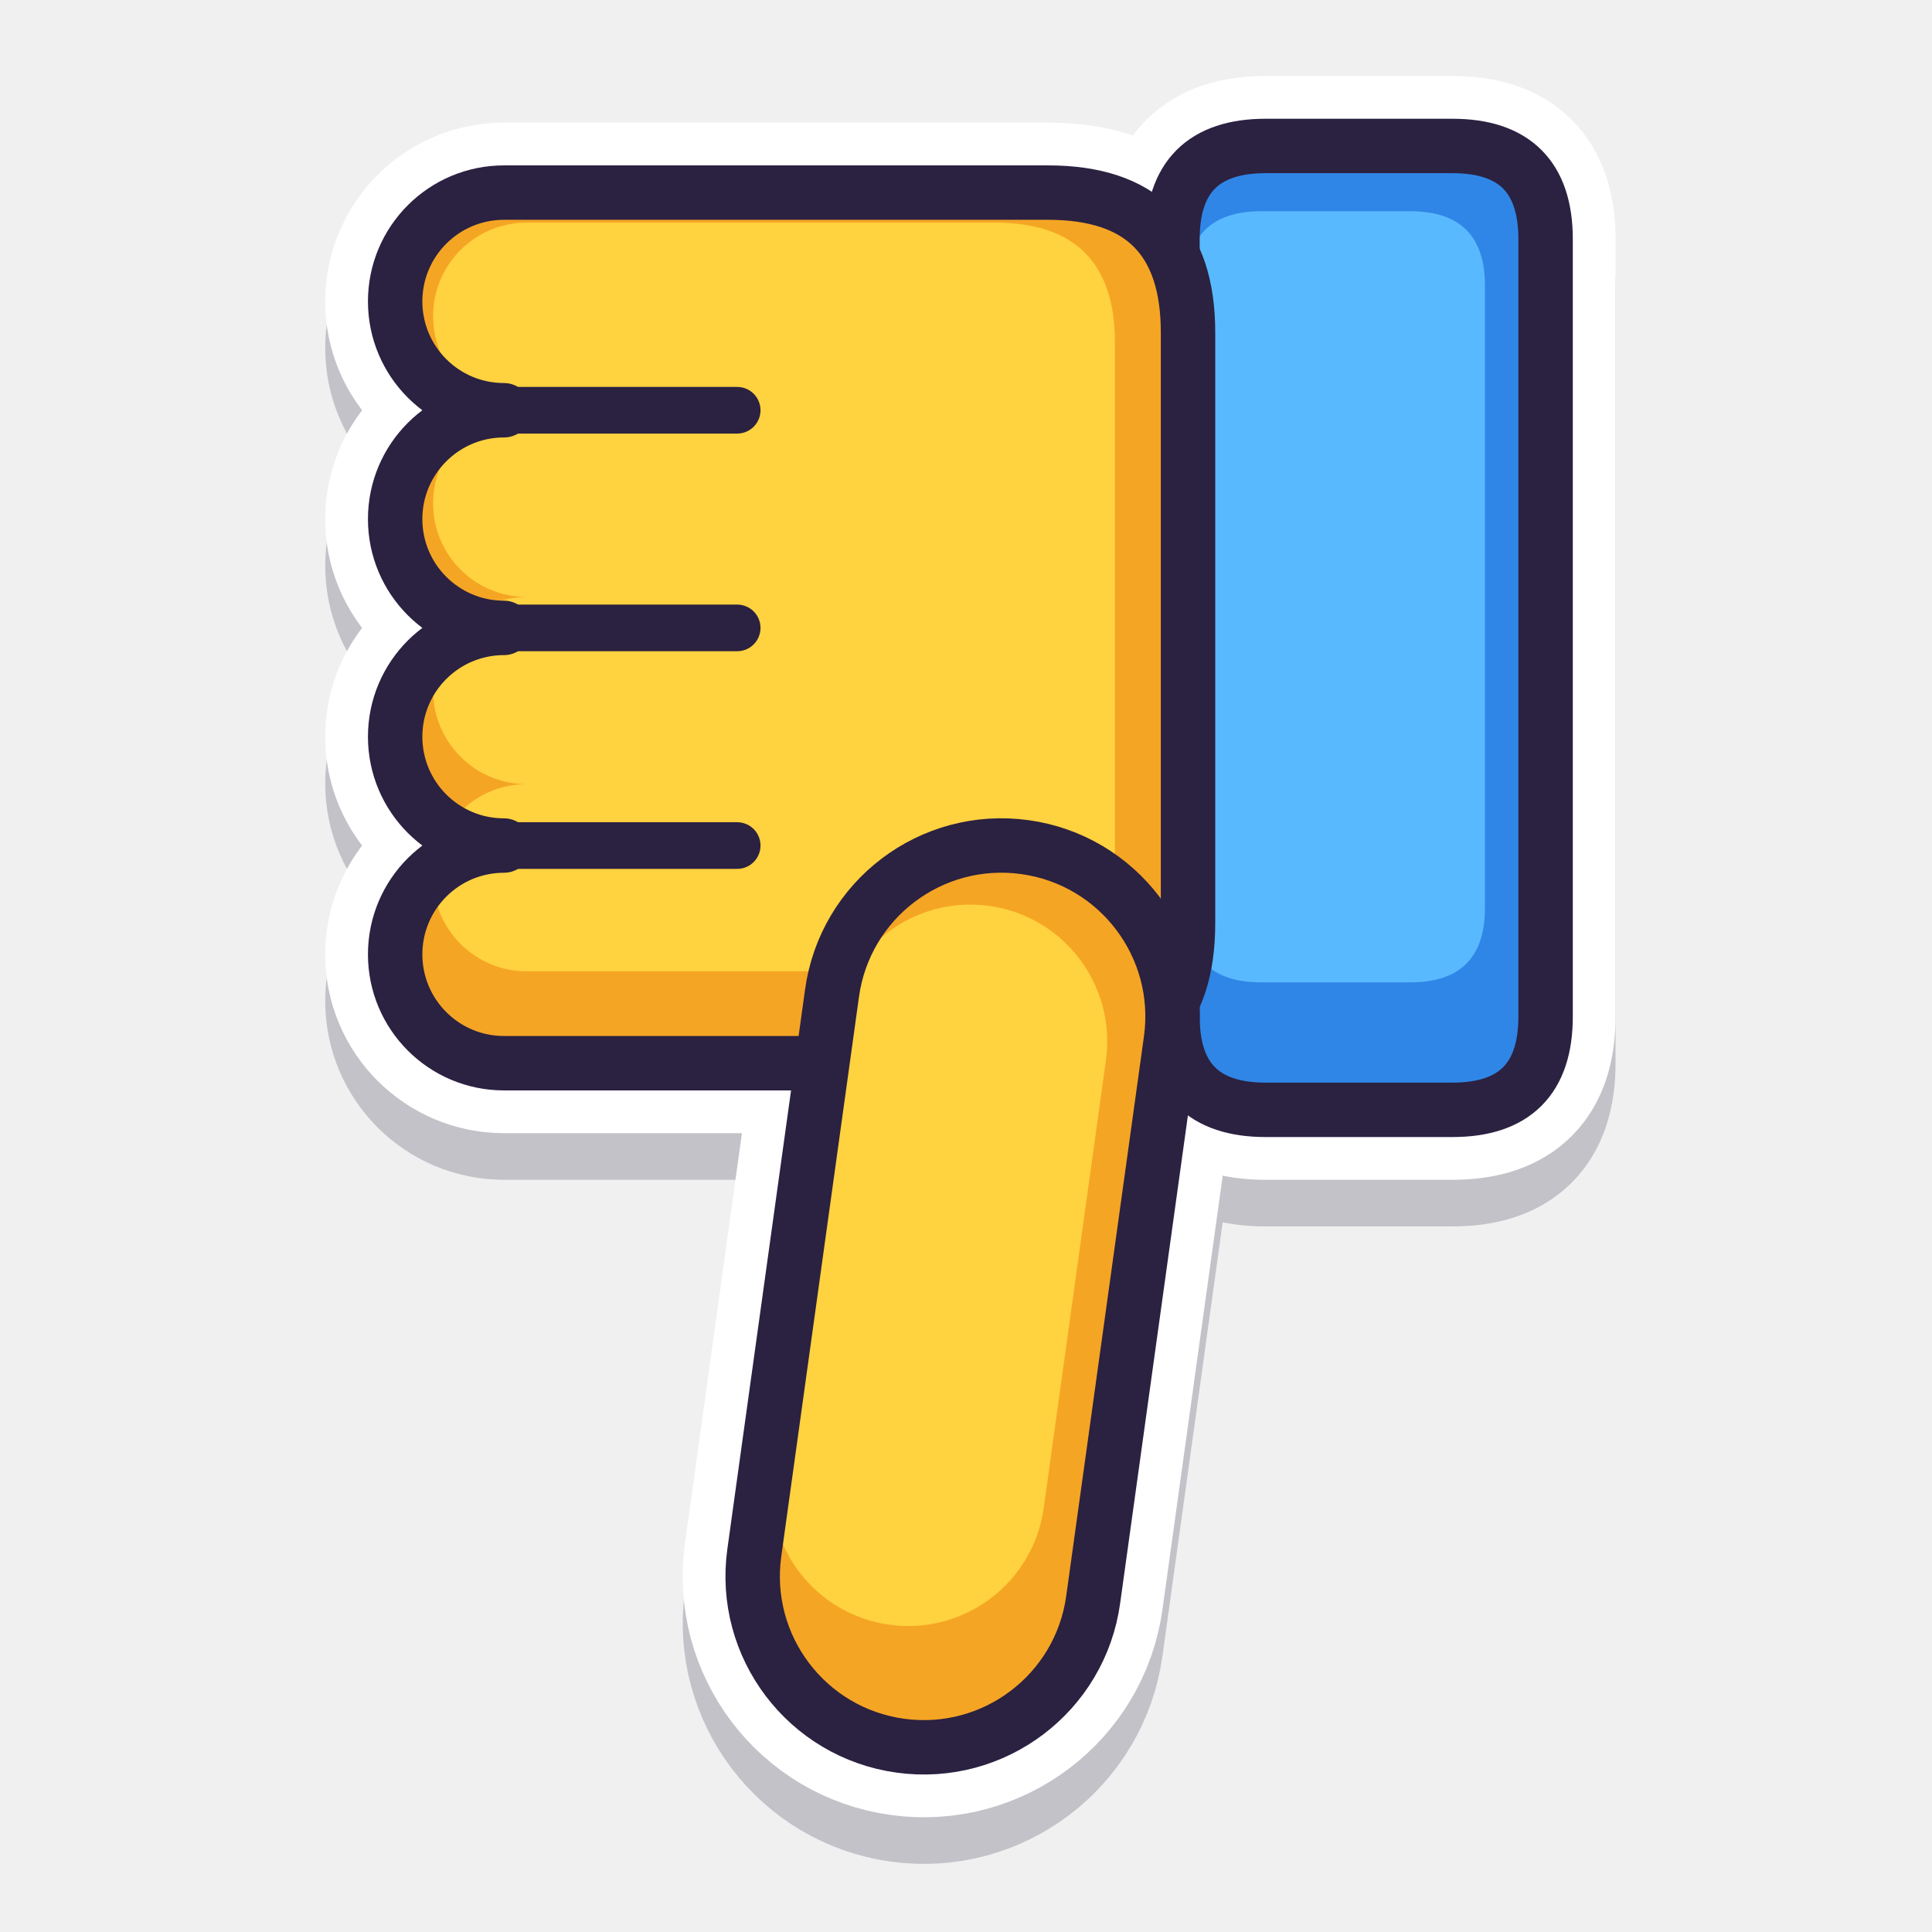
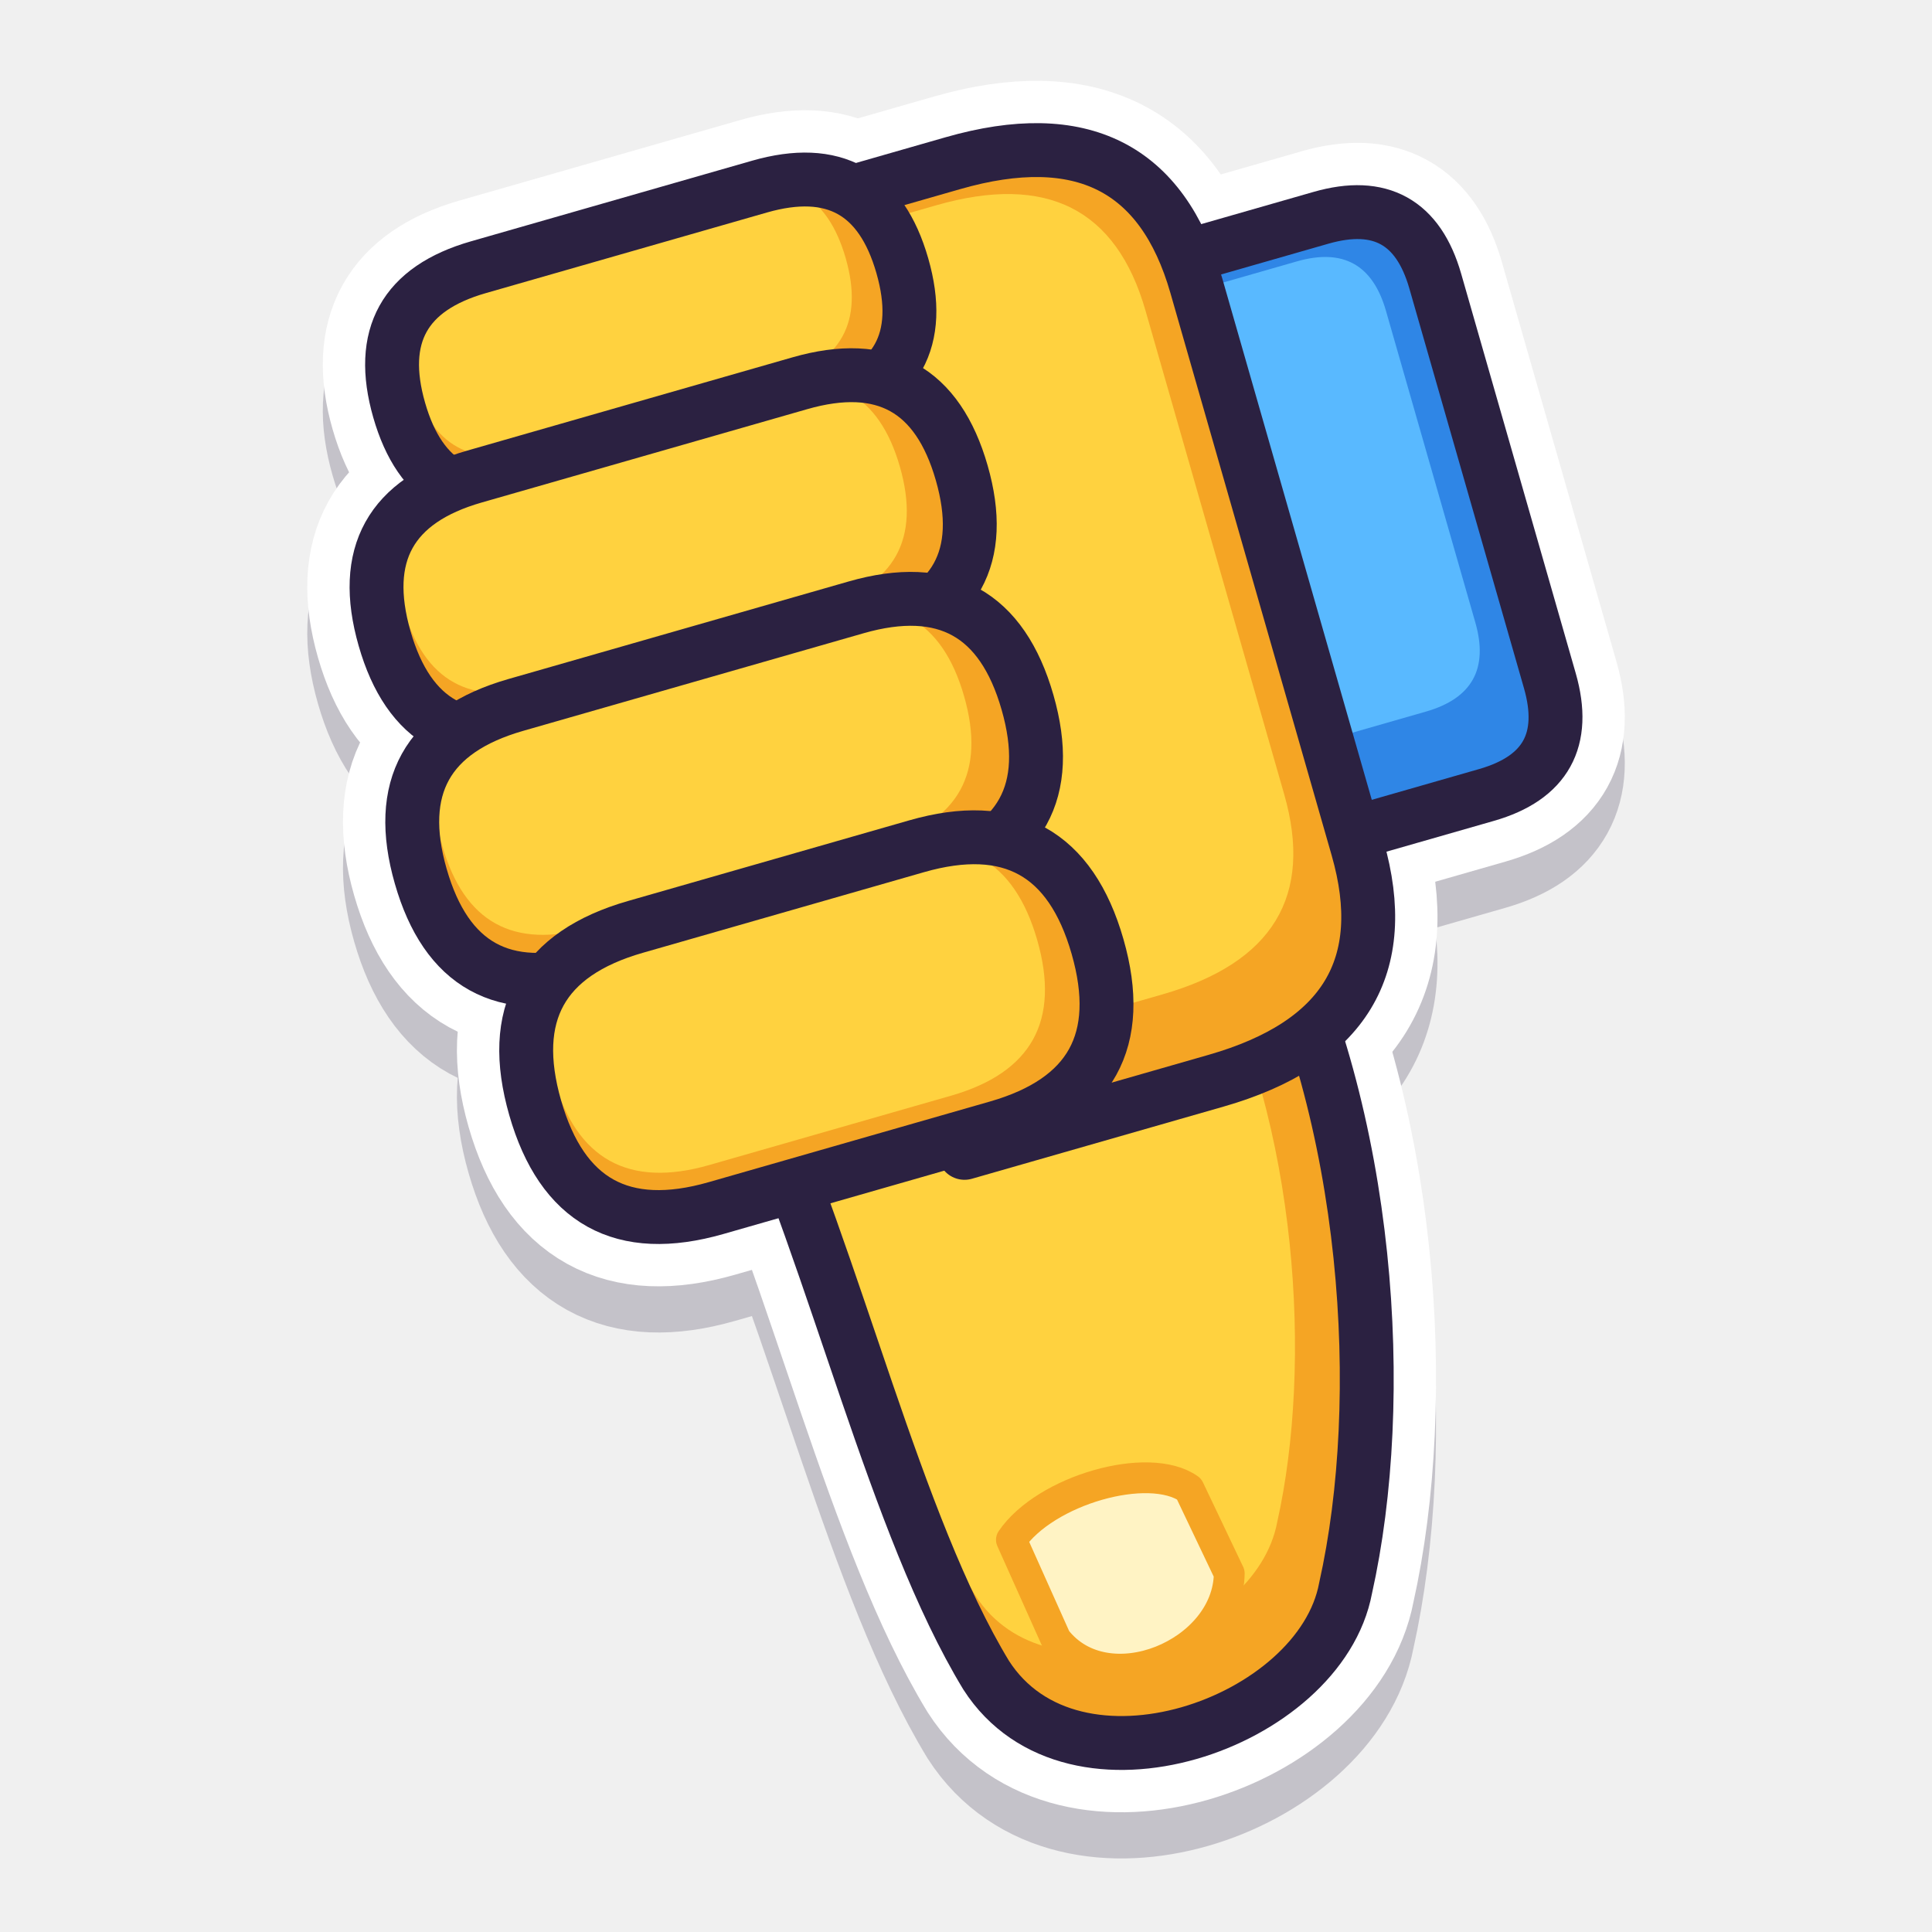
<svg xmlns="http://www.w3.org/2000/svg" xmlns:xlink="http://www.w3.org/1999/xlink" viewBox="0 0 256 256" width="256" height="256">
  <defs>
    <g id="o0">
-       <g transform="rotate(180 128 128)">
-         <path d="M46 106H70Q82 106 82 118V218Q82 230 70 230H46Q34 230 34 218V118Q34 106 46 106Z" stroke-width="18" />
-         <path d="M98 112H168A14 14 0 0 1 168 140A14 14 0 0 1 168 168A14 14 0 0 1 168 196A14 14 0 0 1 168 224H98Q80 224 80 206V130Q80 112 98 112Z" stroke-width="18" />
-         <path d="M125.8 121L135.8 49A22 22 0 0 0 92.2 43L82.2 115A22 22 0 0 0 125.8 121Z" stroke-width="18" />
+       <g transform="rotate(180 128 128) rotate(-16 120 140)">
+         <path d="M34 148Q34 136 46 136H72V214H46Q34 214 34 202Z" stroke-width="18" />
+         <path d="M78 130C72 100 80 64 92 42C100 26 134 24 140 44C146 66 144 100 148 128Z" stroke-width="18" />
+         <path d="M64 134Q64 110 90 110H124V234H90Q64 234 64 210Z" stroke-width="18" />
+         <path d="M115 208H153Q168 208 168 223V223Q168 238 153 238H115Q100 238 100 223V223Q100 208 115 208Z" stroke-width="18" />
+         <path d="M117 178H161Q178 178 178 195V195Q178 212 161 212H117Q100 212 100 195V195Q100 178 117 178Z" stroke-width="18" />
+         <path d="M118 146H164Q182 146 182 164V164Q182 182 164 182H118Q100 182 100 164V164Q100 146 118 146Z" stroke-width="18" />
+         <path d="M119 112H157Q176 112 176 131V131Q176 150 157 150H119Q100 150 100 131V131Q100 112 119 112Z" stroke-width="18" />
      </g>
    </g>
  </defs>
-   <g id="still" stroke-linecap="round" stroke-linejoin="round" transform="translate(-23.86 -7.44) scale(1.03)">
+   <g id="still" stroke-linecap="round" stroke-linejoin="round" transform="translate(-15.43 3.9) scale(1.02)">
    <g fill="#2b2141" stroke="#2b2141" opacity=".22" transform="translate(0 6)">
      <use xlink:href="#o0" />
    </g>
    <g fill="#fff" stroke="#fff">
      <use xlink:href="#o0" />
    </g>
-     <g transform="rotate(180 128 128)">
-       <path d="M46 106H70Q82 106 82 118V218Q82 230 70 230H46Q34 230 34 218V118Q34 106 46 106Z" fill="#2f86e6" />
-       <path d="M46 106H70Q82 106 82 118V218Q82 230 70 230H46Q34 230 34 218V118Q34 106 46 106Z" fill="#59b9ff" transform="translate(14.6 37.6) scale(0.8)" />
-       <path d="M46 106H70Q82 106 82 118V218Q82 230 70 230H46Q34 230 34 218V118Q34 106 46 106Z" fill="none" stroke="#2b2141" stroke-width="7" />
-       <path d="M98 112H168A14 14 0 0 1 168 140A14 14 0 0 1 168 168A14 14 0 0 1 168 196A14 14 0 0 1 168 224H98Q80 224 80 206V130Q80 112 98 112Z" fill="#f5a524" />
-       <path d="M98 112H168A14 14 0 0 1 168 140A14 14 0 0 1 168 168A14 14 0 0 1 168 196A14 14 0 0 1 168 224H98Q80 224 80 206V130Q80 112 98 112Z" fill="#ffd23f" transform="translate(20.6 27.5) scale(0.86)" />
-       <path d="M98 112H168A14 14 0 0 1 168 140A14 14 0 0 1 168 168A14 14 0 0 1 168 196A14 14 0 0 1 168 224H98Q80 224 80 206V130Q80 112 98 112Z" fill="none" stroke="#2b2141" stroke-width="7" />
-       <path d="M138 140H168M138 168H168M138 196H168" fill="none" stroke="#2b2141" stroke-width="6" />
-       <path d="M125.8 121L135.8 49A22 22 0 0 0 92.2 43L82.2 115A22 22 0 0 0 125.8 121Z" fill="#f5a524" />
-       <path d="M125.8 121L135.8 49A22 22 0 0 0 92.2 43L82.2 115A22 22 0 0 0 125.8 121Z" fill="#ffd23f" transform="translate(24.8 20.4) scale(0.8)" />
-       <path d="M125.8 121L135.8 49A22 22 0 0 0 92.2 43L82.2 115A22 22 0 0 0 125.8 121Z" fill="none" stroke="#2b2141" stroke-width="7" />
+     <g transform="rotate(180 128 128) rotate(-16 120 140)">
+       <path d="M34 148Q34 136 46 136H72V214H46Q34 214 34 202Z" fill="#2f86e6" />
+       <path d="M34 148Q34 136 46 136H72V214H46Q34 214 34 202Z" fill="#59b9ff" transform="translate(14.7 42.5) scale(0.78)" />
+       <path d="M34 148Q34 136 46 136H72V214H46Q34 214 34 202Z" fill="none" stroke="#2b2141" stroke-width="7" />
+       <path d="M78 130C72 100 80 64 92 42C100 26 134 24 140 44C146 66 144 100 148 128Z" fill="#f5a524" />
+       <path d="M78 130C72 100 80 64 92 42C100 26 134 24 140 44C146 66 144 100 148 128Z" fill="#ffd23f" transform="translate(20.9 17.4) scale(0.84)" />
+       <path d="M78 130C72 100 80 64 92 42C100 26 134 24 140 44C146 66 144 100 148 128Z" fill="none" stroke="#2b2141" stroke-width="7" />
+       <path d="M106 48C109 38 126 36 130 46L132 60C126 65 112 65 108 60Z" fill="#fff3c4" stroke="#f5a524" stroke-width="4" />
+       <path d="M64 134Q64 110 90 110H124V234H90Q64 234 64 210Z" fill="#f5a524" />
+       <path d="M64 134Q64 110 90 110H124V234H90Q64 234 64 210Z" fill="#ffd23f" transform="translate(16.2 28.1) scale(0.86)" />
+       <path d="M64 134Q64 110 90 110H124V234H90Q64 234 64 210Z" fill="none" stroke="#2b2141" stroke-width="7" />
+       <path d="M115 208H153Q168 208 168 223V223Q168 238 153 238H115Q100 238 100 223V223Q100 208 115 208Z" fill="#f5a524" />
+       <path d="M115 208H153Q168 208 168 223V223Q168 238 153 238H115Q100 238 100 223V223Q100 208 115 208Z" fill="#ffd23f" transform="translate(20.8 34.2) scale(0.86)" />
+       <path d="M115 208H153Q168 208 168 223V223Q168 238 153 238H115Q100 238 100 223V223Q100 208 115 208Z" fill="none" stroke="#2b2141" stroke-width="7" />
+       <path d="M117 178H161Q178 178 178 195V195Q178 212 161 212H117Q100 212 100 195V195Q100 178 117 178Z" fill="#f5a524" />
+       <path d="M117 178H161Q178 178 178 195V195Q178 212 161 212H117Q100 212 100 195V195Q100 178 117 178Z" fill="#ffd23f" transform="translate(21.5 30.3) scale(0.86)" />
+       <path d="M117 178H161Q178 178 178 195V195Q178 212 161 212H117Q100 212 100 195V195Q100 178 117 178Z" fill="none" stroke="#2b2141" stroke-width="7" />
+       <path d="M118 146H164Q182 146 182 164V164Q182 182 164 182H118Q100 182 100 164V164Q100 146 118 146Z" fill="#f5a524" />
+       <path d="M118 146H164Q182 146 182 164V164Q182 182 164 182H118Q100 182 100 164V164Q100 146 118 146Z" fill="#ffd23f" transform="translate(21.7 26) scale(0.86)" />
+       <path d="M118 146H164Q182 146 182 164V164Q182 182 164 182H118Q100 182 100 164V164Q100 146 118 146Z" fill="none" stroke="#2b2141" stroke-width="7" />
+       <path d="M119 112H157Q176 112 176 131V131Q176 150 157 150H119Q100 150 100 131V131Q100 112 119 112Z" fill="#f5a524" />
+       <path d="M119 112H157Q176 112 176 131V131Q176 150 157 150H119Q100 150 100 131V131Q100 112 119 112Z" fill="#ffd23f" transform="translate(21.3 21.3) scale(0.86)" />
+       <path d="M119 112H157Q176 112 176 131V131Q176 150 157 150H119Q100 150 100 131V131Q100 112 119 112Z" fill="none" stroke="#2b2141" stroke-width="7" />
    </g>
  </g>
</svg>
